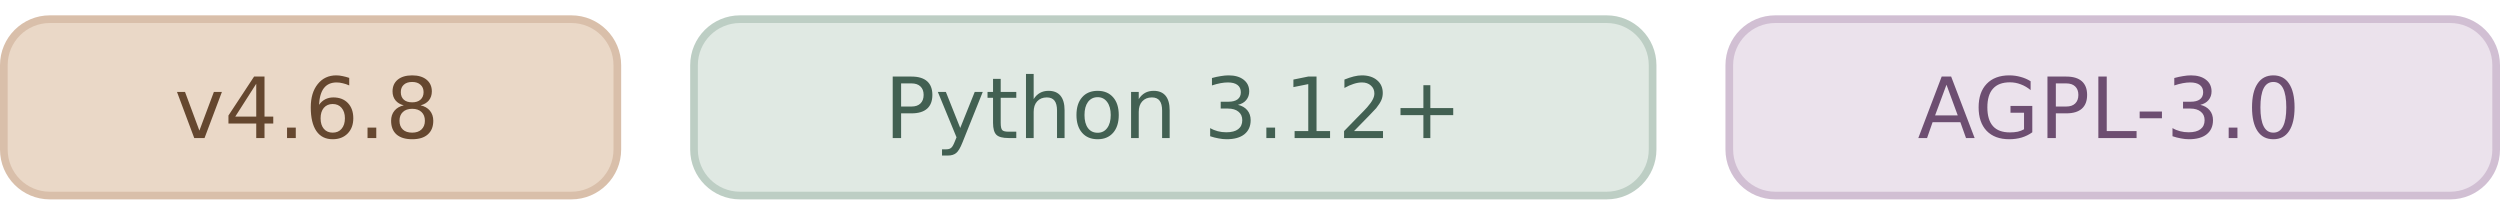
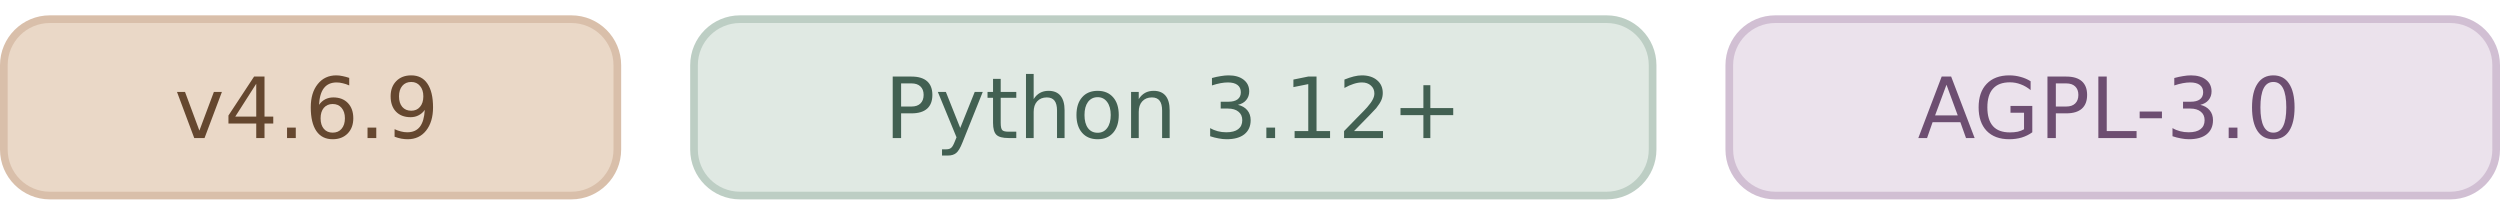
- <svg xmlns="http://www.w3.org/2000/svg" width="326" height="28" viewBox="0 0 326 28" role="img" aria-label="v4.6.8, Python 3.12+, AGPL-3.0">
+ <svg xmlns="http://www.w3.org/2000/svg" width="326" height="28" viewBox="0 0 326 28" role="img" aria-label="v4.6.9, Python 3.12+, AGPL-3.0">
  <g font-family="Verdana,DejaVu Sans,sans-serif" font-size="11" text-anchor="middle">
    <rect x="0.5" y="2.5" width="80" height="23" rx="6" fill="#ead8c7" stroke="#d9bfaa" />
-     <text x="40" y="18" fill="#65472f">v4.6.8</text>
+     <text x="40" y="18" fill="#65472f">v4.6.9</text>
    <rect x="90.5" y="2.5" width="125" height="23" rx="6" fill="#e0e9e3" stroke="#bdcec4" />
    <text x="153" y="18" fill="#426052">Python 3.12+</text>
    <rect x="225.5" y="2.5" width="100" height="23" rx="6" fill="#ebe2ec" stroke="#d1bfd3" />
    <text x="275" y="18" fill="#6d4e71">AGPL-3.0</text>
  </g>
</svg>
